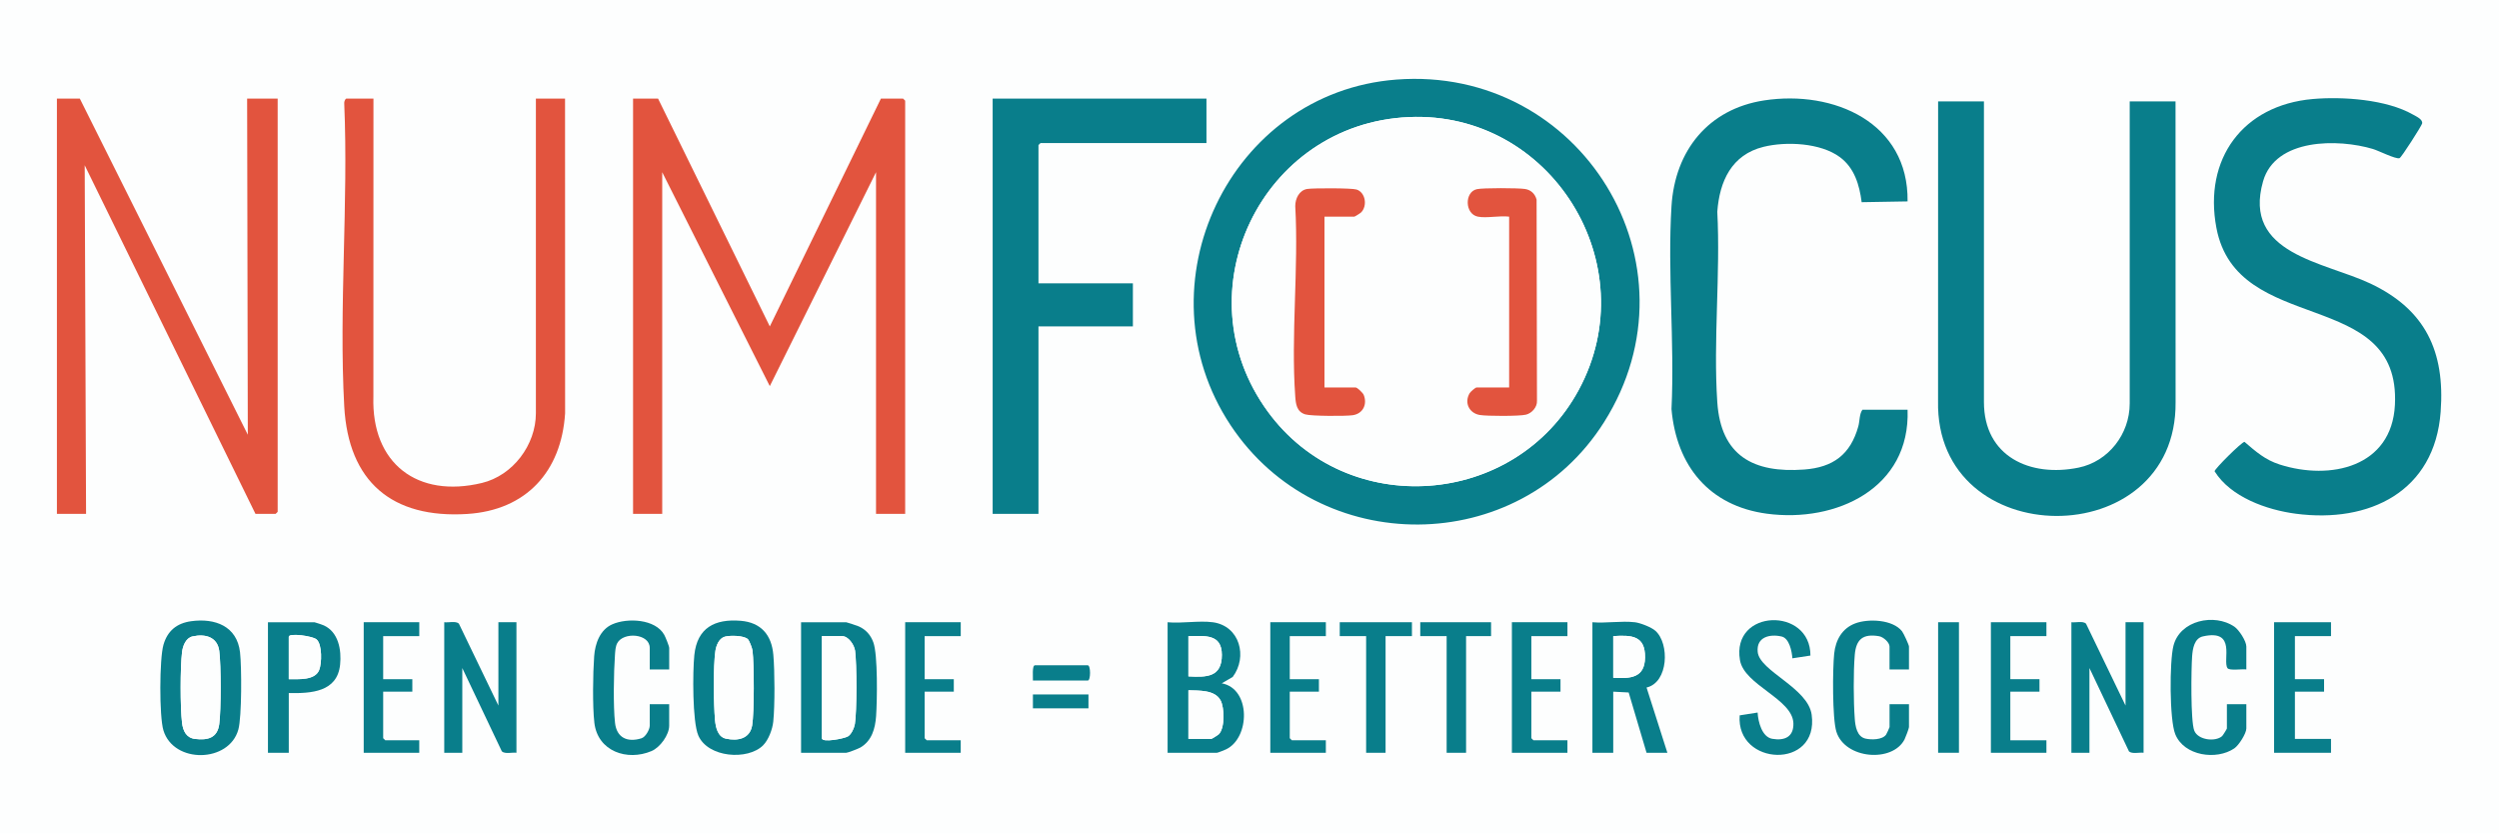
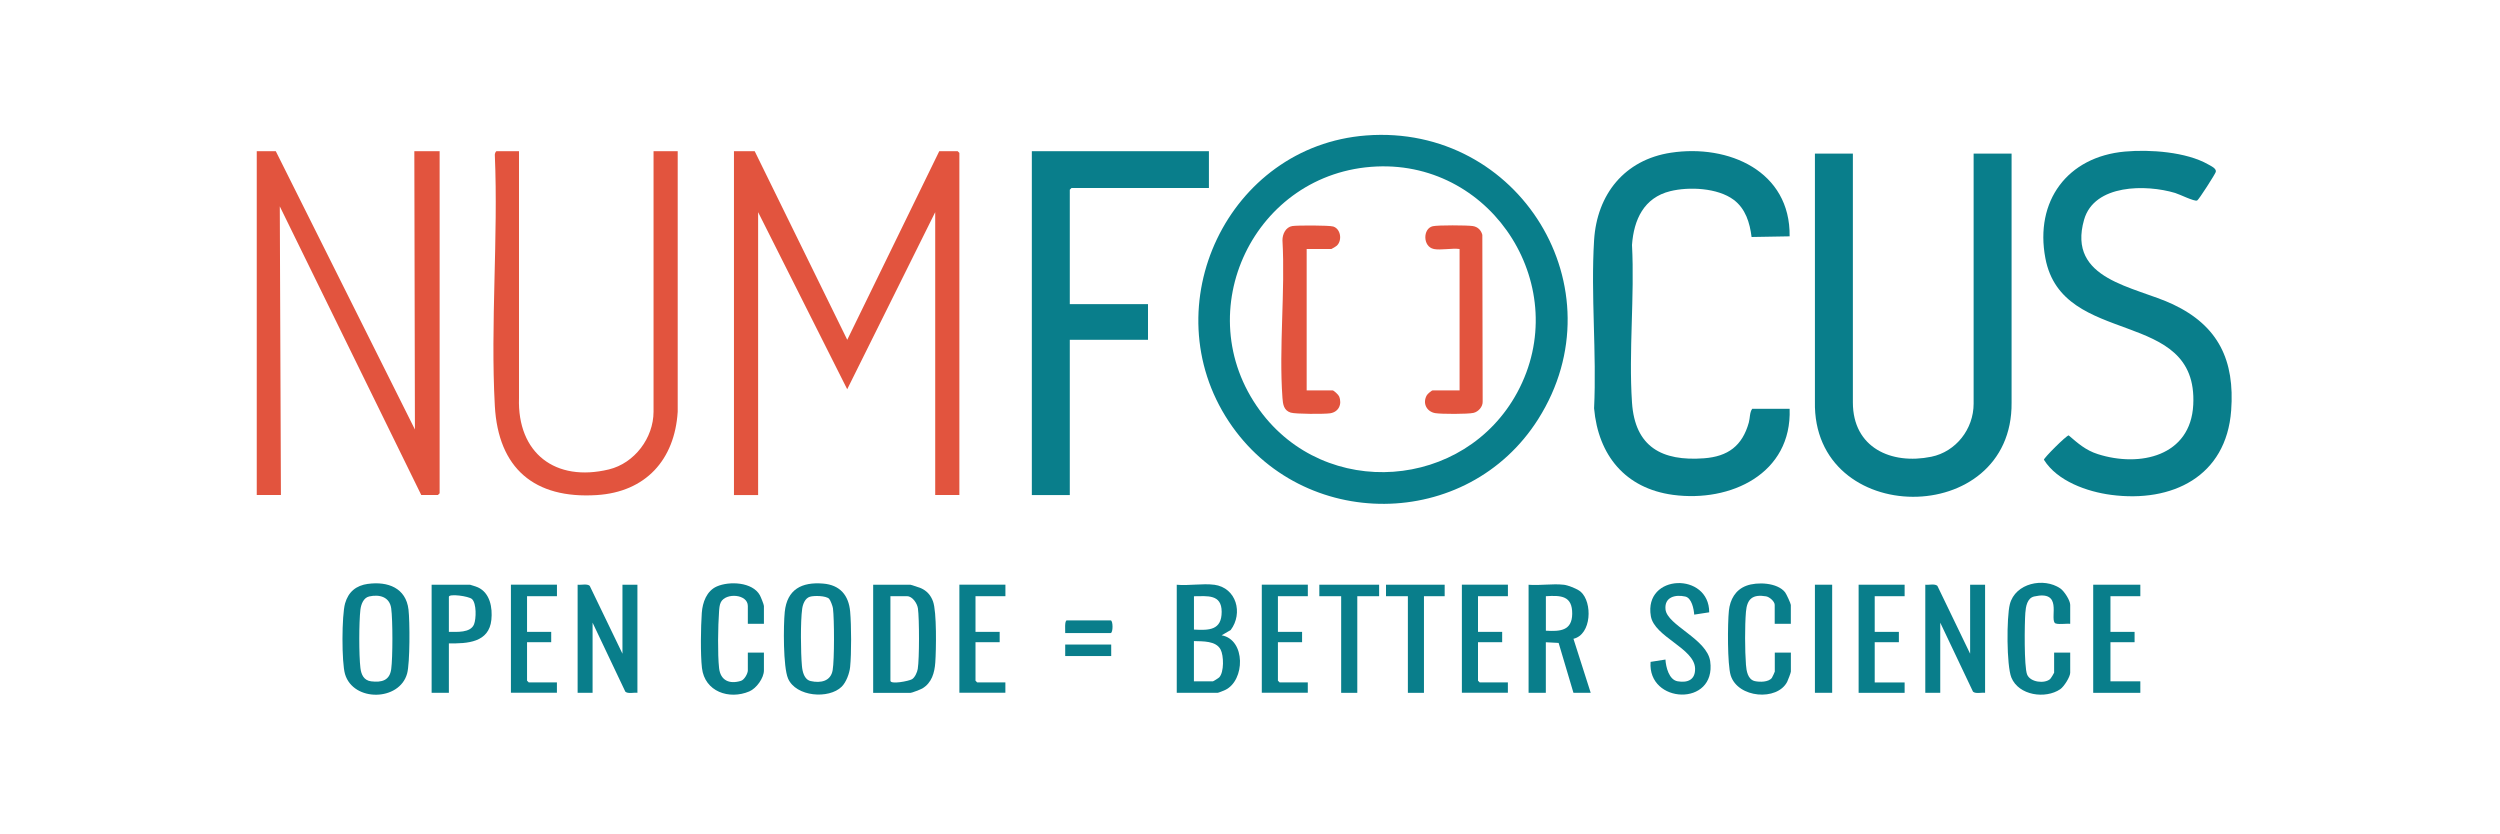
- <svg xmlns="http://www.w3.org/2000/svg" id="uuid-d642c745-9b1b-4a87-a893-17ea0dff13b4" data-name="Ebene 1" viewBox="0 0 1241.88 413.96">
-   <path d="M1241.88,0v413.96H0V0h1241.88ZM693.93,39.53c-82.92,6.32-128.41,102.26-82.4,171.68,43.93,66.27,143.07,65.84,185.63-1.53,49.48-78.33-11.54-177.14-103.23-170.15ZM39.67,48.99h-11.38v206.29h14.49l-.68-173.17,84.86,173.17h10c.07,0,1.03-.96,1.03-1.03V48.99h-15.18l.34,166.97L39.67,48.99ZM185.59,48.99h-13.45c-.57,0-1.22,1.67-1.07,2.38,2.12,49.52-2.7,101.21,0,150.47,2.06,37.46,23.73,55.84,61.12,53.47,29.34-1.85,46.8-21.09,48.64-50.02l-.03-156.3h-14.49v156.27c0,15.76-11.42,30.92-26.77,34.64-32.11,7.77-55.05-9.71-53.98-42.89l.03-148.02ZM327.03,48.99h-12.42v206.29h14.49V85.55l53.46,106.26,52.79-106.26v169.72h14.49V50.02c0-.07-.96-1.03-1.03-1.03h-11.04l-55.2,113.16-55.53-113.16ZM599.55,48.99h-106.25v206.29h22.77v-93.14h46.92v-21.39h-46.92v-68.65c0-.07.96-1.03,1.03-1.03h82.45v-22.08ZM947.97,203.53h-22.42c-1.58,2.12-1.29,5.53-2.06,8.29-3.88,13.91-12.44,20.34-26.89,21.41-25.23,1.87-41.4-6.83-43.18-33.46-2.05-30.7,1.62-63.64,0-94.58,1.11-15.17,7.11-28.33,22.95-32.25,11.27-2.79,28.39-2.01,38.02,5.14,7.18,5.34,9.69,13.8,10.77,22.35l22.82-.39c.55-39.15-36.67-55.44-71.22-50.18-27.78,4.23-44.4,24.92-46.1,52.56-2.02,32.84,1.61,67.73,0,100.79,2.48,28.25,18.73,48.11,47.39,51.96,34.48,4.63,71.35-12.66,69.93-51.65ZM1149.29,49.19c-34.7,3.07-54.31,29.75-47.85,63.99,10.23,54.19,91.71,29.06,88.72,87.96-1.57,30.86-32.04,37.67-57.26,29.61-7.29-2.33-11.87-6.42-17.5-11.26-1.51.13-14.95,13.57-14.86,14.62,7.99,12.82,25.85,19.17,40.35,21.08,36.53,4.82,69.07-10.97,72-50.63,2.22-30.07-7.6-50.79-34.93-63.71-22.89-10.82-63.67-14.55-53.33-50.77,6.13-21.47,37.32-21.25,54.62-16.06,2.78.84,11.33,5.16,13.18,4.56.98-.31,10.94-15.98,11.23-17.17.52-2.1-2.97-3.6-4.54-4.5-13.15-7.52-34.95-9.03-49.83-7.72ZM985.92,50.37h-22.77l-.03,148.71c-1.62,75.92,118.75,76.44,118.04.69l-.03-149.4h-22.77v150.06c0,15.26-10.63,28.84-25.4,31.86-24.04,4.93-47.04-5.46-47.04-32.55V50.37ZM95.04,308.58c-7.23.99-11.81,4.8-13.81,11.72-2.02,7.01-2.12,35.52-.03,42.47,5.04,16.74,32.7,16.27,37.26-.41,1.73-6.33,1.65-31.24.82-38.36-1.52-13.02-12.47-17.03-24.24-15.42ZM332.55,332.55v-10.69c0-.85-1.86-5.43-2.46-6.51-4.41-7.92-18.32-8.54-25.83-5.22-6.1,2.69-8.54,9.55-9,15.84-.61,8.44-.85,24.88.1,33.07,1.66,14.21,16.33,19.19,28.4,14.06,4.26-1.81,8.78-8.05,8.78-12.61v-10.69h-9.66v10.69c0,1.84-2.05,5.61-4.1,6.25-6.99,2.18-12.31-.26-13.15-7.62-.94-8.29-.65-25.28-.03-33.84.13-1.84.25-4.14,1.12-5.78,3.04-5.75,16.16-4.82,16.16,2.36v10.69h9.66ZM379.22,370.25c2.71-2.69,4.69-8.05,5.07-11.83.82-8.25.75-24.81.03-33.14-.85-9.9-6.13-16.07-16.21-16.9-12.85-1.06-21.64,3.45-23.05,17.01-.84,8.12-1,33.06,1.97,39.95,4.76,11.05,24.54,12.52,32.2,4.91ZM899.68,325.65c.07-24.31-39.35-23.28-35.03,2.25,2.11,12.49,26.21,19.26,26.56,31.4.2,6.77-4.37,8.75-10.48,7.71-5.19-.89-7.06-8.57-7.3-13.05l-8.92,1.4c-1.91,25.31,39.54,27.14,35.78-.32-1.84-13.42-25.87-21.61-26.82-31.19-.72-7.36,5.89-9.02,11.87-7.67,3.84.87,5.14,7.43,5.36,10.84l8.96-1.37ZM948.66,332.55v-11.38c0-.79-2.69-6.61-3.45-7.59-4.61-5.87-16.73-6.37-23.24-3.93-6.57,2.47-9.78,8.28-10.48,15.05-.79,7.56-.97,32.17,1.09,38.76,4.27,13.64,27.87,15.53,33.89,3.81.47-.92,2.19-5.47,2.19-6.09v-11.38h-9.66v11.38c0,.21-1.43,3.36-1.74,3.78-1.92,2.58-7.29,2.59-10.19,1.94-4.3-.97-5.08-6.21-5.35-9.83-.63-8.55-.72-23.31,0-31.79.67-7.79,4.1-10.59,12.06-9.25,2.12.36,5.21,3.08,5.21,5.13v11.38h9.66ZM1116.32,332.55v-11.38c0-2.68-3.63-8.29-5.98-9.89-9.87-6.72-27-3.23-30.25,9.54-1.97,7.75-2.01,36.76.92,43.94,4.41,10.8,20.47,13.03,29.33,7.01,2.27-1.54,5.98-7.42,5.98-9.89v-12.07h-9.66v12.07c0,.24-1.93,3.41-2.4,3.81-3.31,2.94-11.96,2.04-13.83-2.77s-1.53-30.58-1.05-36.95c.27-3.66,1.06-8.87,5.35-9.83,16.98-3.81,9.61,12,12.23,15.77.96,1.39,7.4.32,9.36.65ZM143.51,344.28c11.05.18,24.13-.45,25.52-14.15.74-7.3-.8-16.13-8.1-19.48-.58-.27-4.41-1.56-4.65-1.56h-23.11v64.85h10.35v-29.67ZM208.36,309.09h-27.6v64.85h27.6v-6.21h-16.9c-.07,0-1.03-.96-1.03-1.03v-23.11h14.49v-6.21h-14.49v-21.39h17.94v-6.9ZM220.78,309.09v64.85h8.97v-42.09l19.66,41.4c1.62,1.42,5.11.4,7.25.68v-64.85h-8.97v41.4l-19.65-40.72c-1.59-1.42-5.13-.4-7.25-.68ZM398.09,373.95h22.42c.77,0,6.05-2.03,7.04-2.62,5.69-3.33,7.39-9.43,7.82-15.64.52-7.49.91-30.47-1.38-36.63-1.37-3.69-3.68-6.32-7.26-7.92-.75-.33-5.89-2.05-6.23-2.05h-22.42v64.85ZM477.44,309.09h-27.6v64.85h27.6v-6.21h-16.9c-.07,0-1.03-.96-1.03-1.03v-23.11h14.49v-6.21h-14.49v-21.39h17.94v-6.9ZM602.66,309.09c-6.79-.91-15.42.68-22.42,0v64.85h24.49c.46,0,3.75-1.33,4.52-1.69,12.02-5.65,12.46-30.17-2.1-32.82l5.45-3.17c7.51-10.01,3.58-25.37-9.94-27.18ZM658.89,309.09h-27.6v64.85h27.6v-6.21h-16.9c-.07,0-1.03-.96-1.03-1.03v-23.11h14.49v-6.21h-14.49v-21.39h17.94v-6.9ZM701.66,309.09h-35.88v6.9h13.11v57.95h9.66v-57.95h13.11v-6.9ZM740.99,309.09h-35.19v6.9h13.11v57.95h9.66v-57.95h12.42v-6.9ZM778.94,309.09h-27.6v64.85h27.6v-6.21h-16.9c-.07,0-1.03-.96-1.03-1.03v-23.11h14.49v-6.21h-14.49v-21.39h17.94v-6.9ZM812.4,309.09c-6.52-.77-14.37.57-21.04,0v64.85h10.35v-30.36l7.67.4,8.89,29.96h10.35l-10.35-32.42c10.91-2.51,11.54-21.87,4.38-28.19-2.07-1.83-7.54-3.93-10.24-4.25ZM973.5,309.09h-10.35v64.85h10.35v-64.85ZM1016.97,309.09h-27.6v64.85h27.6v-6.21h-17.94v-24.15h14.49v-6.21h-14.49v-21.39h17.94v-6.9ZM1029.38,309.09v64.85h8.97v-42.09l19.65,41.41c1.6,1.42,5.13.4,7.25.68v-64.85h-8.97v41.4l-19.65-40.72c-1.59-1.42-5.13-.4-7.25-.68ZM1158.4,309.09h-28.29v64.85h28.29v-6.9h-17.94v-23.46h14.49v-6.21h-14.49v-21.39h17.94v-6.9ZM513.31,338.07h27.25c1.52,0,1.52-7.59,0-7.59h-26.22c-1.58,0-.94,6.21-1.03,7.59ZM540.91,344.97h-27.6v6.9h27.6v-6.9Z" fill="#fdfefe" />
-   <path d="M693.93,39.53c91.69-6.99,152.71,91.82,103.23,170.15-42.56,67.37-141.7,67.8-185.63,1.53-46.01-69.42-.53-165.36,82.4-171.68ZM700.14,58.16c-73.28,3.24-113.53,86.83-70.11,146.29,39.44,54.02,122.87,47.84,154.55-10.8,33.64-62.28-13.85-138.61-84.43-135.49Z" fill="#097e8b" />
-   <path d="M985.92,50.37v149.37c0,27.09,23,37.48,47.04,32.55,14.77-3.03,25.4-16.6,25.4-31.86V50.37h22.77l.03,149.4c.71,75.75-119.66,75.23-118.04-.69l.03-148.71h22.77Z" fill="#097e8b" />
-   <path d="M327.03,48.99l55.53,113.16,55.2-113.16h11.04c.07,0,1.03.96,1.03,1.03v205.26h-14.49V85.55l-52.79,106.26-53.46-106.26v169.72h-14.49V48.99h12.42Z" fill="#e2543e" />
-   <path d="M1149.29,49.19c14.87-1.32,36.68.2,49.83,7.72,1.57.9,5.07,2.4,4.54,4.5-.3,1.19-10.26,16.86-11.23,17.17-1.85.6-10.4-3.73-13.18-4.56-17.3-5.19-48.49-5.41-54.62,16.06-10.34,36.22,30.45,39.95,53.33,50.77,27.33,12.92,37.15,33.64,34.93,63.71-2.93,39.66-35.47,55.45-72,50.63-14.5-1.91-32.36-8.26-40.35-21.08-.1-1.05,13.35-14.48,14.86-14.62,5.63,4.83,10.21,8.93,17.5,11.26,25.22,8.06,55.7,1.25,57.26-29.61,2.99-58.9-78.49-33.77-88.72-87.96-6.47-34.24,13.15-60.92,47.85-63.99Z" fill="#097e8b" />
-   <path d="M947.97,203.53c1.42,38.98-35.45,56.28-69.93,51.65-28.65-3.85-44.91-23.72-47.39-51.96,1.6-33.06-2.03-67.95,0-100.79,1.7-27.63,18.32-48.32,46.1-52.56,34.55-5.26,71.78,11.03,71.22,50.18l-22.82.39c-1.08-8.55-3.59-17.01-10.77-22.35-9.63-7.16-26.76-7.93-38.02-5.14-15.83,3.91-21.84,17.07-22.95,32.25,1.62,30.94-2.05,63.88,0,94.58,1.78,26.63,17.95,35.33,43.18,33.46,14.44-1.07,23.01-7.5,26.89-21.41.77-2.76.48-6.17,2.06-8.29h22.42Z" fill="#097e8b" />
-   <path d="M39.67,48.99l83.48,166.97-.34-166.97h15.18v205.26c0,.07-.96,1.03-1.03,1.03h-10L42.09,82.1l.68,173.17h-14.49V48.99h11.38Z" fill="#e2543e" />
-   <path d="M599.55,48.99v22.08h-82.45c-.07,0-1.03.96-1.03,1.03v68.65h46.92v21.39h-46.92v93.14h-22.77V48.99h106.25Z" fill="#097e8b" />
-   <path d="M185.59,48.99l-.03,148.02c-1.07,33.18,21.88,50.66,53.98,42.89,15.34-3.72,26.77-18.87,26.77-34.64V48.99h14.49l.03,156.3c-1.84,28.93-19.3,48.17-48.64,50.02-37.39,2.36-59.06-16.02-61.12-53.47-2.7-49.26,2.11-100.95,0-150.47-.15-.71.5-2.38,1.07-2.38h13.45Z" fill="#e2543e" />
-   <path d="M602.66,309.09c13.51,1.82,17.45,17.18,9.94,27.18l-5.45,3.17c14.56,2.64,14.12,27.16,2.1,32.82-.77.36-4.06,1.69-4.52,1.69h-24.49v-64.85c7,.68,15.63-.91,22.42,0ZM590.58,336c9.04.49,16.64.45,16.62-10.69-.03-10.64-8.59-9.36-16.62-9.31v20.01ZM590.58,367.05h11.38c.26,0,3.36-1.92,3.81-2.4,2.96-3.13,2.75-13.04.81-16.71-2.82-5.32-10.73-4.85-16-5.04v24.15Z" fill="#097e8b" />
-   <path d="M220.78,309.09c2.13.28,5.66-.74,7.25.68l19.65,40.72v-41.4h8.97v64.85c-2.14-.28-5.64.74-7.25-.68l-19.66-41.4v42.09h-8.97v-64.85Z" fill="#097e8b" />
-   <path d="M1029.38,309.09c2.13.28,5.66-.74,7.25.68l19.65,40.72v-41.4h8.97v64.85c-2.13-.28-5.66.74-7.25-.68l-19.65-41.41v42.09h-8.97v-64.85Z" fill="#097e8b" />
-   <path d="M398.09,373.95v-64.85h22.42c.33,0,5.48,1.72,6.23,2.05,3.58,1.6,5.89,4.23,7.26,7.92,2.29,6.16,1.9,29.14,1.38,36.63-.43,6.21-2.13,12.3-7.82,15.64-1,.58-6.27,2.62-7.04,2.62h-22.42ZM408.44,315.99v50.71c0,2.39,11.05.22,12.92-.88,1.76-1.03,3.14-4.19,3.48-6.18,1.01-6.04.98-30.15.1-36.34-.42-2.99-3.31-7.3-6.49-7.3h-10Z" fill="#097e8b" />
-   <path d="M812.4,309.09c2.7.32,8.17,2.42,10.24,4.25,7.15,6.33,6.53,25.68-4.38,28.19l10.35,32.42h-10.35l-8.89-29.96-7.67-.4v30.36h-10.35v-64.85c6.67.57,14.53-.77,21.04,0ZM801.71,315.99v20.7c8.41.48,15.67.15,15.79-10.08.13-10.91-6.66-11.2-15.79-10.62Z" fill="#097e8b" />
-   <path d="M379.22,370.25c-7.66,7.61-27.44,6.13-32.2-4.91-2.97-6.89-2.81-31.82-1.97-39.95,1.41-13.56,10.2-18.07,23.05-17.01,10.08.83,15.36,7.01,16.21,16.9.72,8.32.79,24.89-.03,33.14-.38,3.78-2.36,9.14-5.07,11.83ZM371.69,317.56c-1.88-1.92-9.07-2.03-11.58-1.26-2.87.88-4.22,4.43-4.61,7.12-1.1,7.57-.88,26.42-.17,34.3.31,3.43,1.31,8.28,5.31,9.18,5.94,1.33,12.02.13,13.14-6.57,1.07-6.35,1-30.48.18-37.11-.15-1.25-1.52-4.88-2.28-5.66Z" fill="#097e8b" />
-   <path d="M95.04,308.58c11.77-1.61,22.72,2.4,24.24,15.42.83,7.12.91,32.03-.82,38.36-4.56,16.68-32.22,17.15-37.26.41-2.09-6.95-1.99-35.46.03-42.47,2-6.92,6.58-10.73,13.81-11.72ZM95.7,316.14c-3.44.77-4.88,4.8-5.24,7.87-.91,7.71-.92,27.32,0,35.03.48,4.02,2.09,7.5,6.46,8.03,6.2.75,11.09-.39,12.03-7.32.94-6.88.94-29.56,0-36.44s-7-8.56-13.25-7.16Z" fill="#097e8b" />
-   <path d="M948.66,332.55h-9.66v-11.38c0-2.05-3.09-4.78-5.21-5.13-7.96-1.34-11.39,1.46-12.06,9.25-.72,8.48-.64,23.24,0,31.79.27,3.62,1.05,8.86,5.35,9.83,2.9.65,8.27.64,10.19-1.94.31-.42,1.74-3.57,1.74-3.78v-11.38h9.66v11.38c0,.62-1.72,5.17-2.19,6.09-6.01,11.72-29.62,9.83-33.89-3.81-2.06-6.59-1.88-31.2-1.09-38.76.71-6.77,3.91-12.58,10.48-15.05,6.51-2.44,18.63-1.95,23.24,3.93.77.98,3.45,6.79,3.45,7.59v11.38Z" fill="#097e8b" />
-   <path d="M332.55,332.55h-9.66v-10.69c0-7.18-13.11-8.11-16.16-2.36-.87,1.64-.99,3.94-1.12,5.78-.62,8.56-.91,25.55.03,33.84.83,7.37,6.16,9.81,13.15,7.62,2.05-.64,4.1-4.4,4.1-6.25v-10.69h9.66v10.69c0,4.56-4.51,10.8-8.78,12.61-12.08,5.12-26.75.14-28.4-14.06-.96-8.19-.71-24.64-.1-33.07.46-6.3,2.9-13.15,9-15.84,7.51-3.31,21.41-2.69,25.83,5.22.6,1.08,2.46,5.65,2.46,6.51v10.69Z" fill="#097e8b" />
-   <path d="M1116.32,332.55c-1.96-.33-8.39.74-9.36-.65-2.62-3.77,4.75-19.58-12.23-15.77-4.29.96-5.08,6.17-5.35,9.83-.47,6.37-.8,32.18,1.05,36.95s10.52,5.7,13.83,2.77c.46-.41,2.4-3.58,2.4-3.81v-12.07h9.66v12.07c0,2.46-3.71,8.34-5.98,9.89-8.86,6.02-24.92,3.79-29.33-7.01-2.93-7.17-2.89-36.18-.92-43.94,3.25-12.77,20.37-16.25,30.25-9.54,2.35,1.6,5.98,7.2,5.98,9.89v11.38Z" fill="#097e8b" />
-   <path d="M899.68,325.65l-8.96,1.37c-.22-3.41-1.51-9.97-5.36-10.84-5.99-1.36-12.6.31-11.87,7.67.94,9.58,24.98,17.77,26.82,31.19,3.76,27.46-37.69,25.62-35.78.32l8.92-1.4c.24,4.48,2.11,12.17,7.3,13.05,6.11,1.04,10.67-.94,10.48-7.71-.36-12.14-24.45-18.9-26.56-31.4-4.32-25.53,35.1-26.56,35.03-2.25Z" fill="#097e8b" />
-   <path d="M143.51,344.28v29.67h-10.35v-64.85h23.11c.25,0,4.07,1.29,4.65,1.56,7.3,3.34,8.84,12.18,8.1,19.48-1.39,13.7-14.47,14.33-25.52,14.15ZM143.51,337.38c4.73-.04,12.98.75,15.11-4.56,1.32-3.3,1.56-12.6-1.26-15.16-1.92-1.74-13.85-3.37-13.85-1.33v21.04Z" fill="#097e8b" />
-   <polygon points="1158.4 309.09 1158.4 315.99 1140.46 315.99 1140.46 337.38 1154.95 337.38 1154.95 343.59 1140.46 343.59 1140.46 367.05 1158.4 367.05 1158.4 373.95 1130.11 373.95 1130.11 309.09 1158.4 309.09" fill="#097e8b" />
-   <path d="M778.94,309.09v6.9h-17.94v21.39h14.49v6.21h-14.49v23.11c0,.07.96,1.03,1.03,1.03h16.9v6.21h-27.6v-64.85h27.6Z" fill="#097e8b" />
-   <path d="M477.44,309.09v6.9h-17.94v21.39h14.49v6.21h-14.49v23.11c0,.07.96,1.03,1.03,1.03h16.9v6.21h-27.6v-64.85h27.6Z" fill="#097e8b" />
-   <path d="M208.36,309.09v6.9h-17.94v21.39h14.49v6.21h-14.49v23.11c0,.07.96,1.03,1.03,1.03h16.9v6.21h-27.6v-64.85h27.6Z" fill="#097e8b" />
-   <path d="M658.89,309.09v6.9h-17.94v21.39h14.49v6.21h-14.49v23.11c0,.07.96,1.03,1.03,1.03h16.9v6.21h-27.6v-64.85h27.6Z" fill="#097e8b" />
-   <polygon points="1016.97 309.09 1016.97 315.99 999.03 315.99 999.03 337.38 1013.52 337.38 1013.52 343.59 999.03 343.59 999.03 367.74 1016.97 367.74 1016.97 373.95 989.37 373.95 989.37 309.09 1016.97 309.09" fill="#097e8b" />
-   <polygon points="701.66 309.09 701.66 315.99 688.56 315.99 688.56 373.95 678.9 373.95 678.9 315.99 665.79 315.99 665.79 309.09 701.66 309.09" fill="#097e8b" />
-   <polygon points="740.99 309.09 740.99 315.99 728.57 315.99 728.57 373.95 718.91 373.95 718.91 315.99 705.8 315.99 705.8 309.09 740.99 309.09" fill="#097e8b" />
-   <rect x="963.15" y="309.09" width="10.35" height="64.85" fill="#097e8b" />
-   <path d="M513.31,338.07c.1-1.38-.55-7.59,1.03-7.59h26.22c1.52,0,1.52,7.59,0,7.59h-27.25Z" fill="#097e8b" />
-   <rect x="513.31" y="344.97" width="27.6" height="6.9" fill="#097e8b" />
-   <path d="M700.14,58.16c70.58-3.12,118.07,73.21,84.43,135.49-31.68,58.65-115.11,64.82-154.55,10.8-43.41-59.46-3.16-143.05,70.11-146.29ZM658.2,107.63h14.83c.24,0,2.97-1.69,3.4-2.12,3.22-3.28,2.15-10-2.32-11.37-2.45-.75-21.46-.75-24.49-.27-3.99.63-5.95,4.85-5.93,8.56,1.73,30.84-2.21,64.01,0,94.58.27,3.78.75,7.54,4.97,8.83,2.96.9,20.22.94,23.65.41,5.08-.78,7.3-5.44,5.38-10.13-.39-.97-3.18-3.63-3.96-3.63h-15.52v-84.86ZM734.44,107.63c4.26.85,10.96-.62,15.52,0v84.86h-16.21c-.58,0-2.96,2.08-3.4,2.81-2.81,4.68-.31,9.9,4.94,10.83,3.56.63,19.65.66,23-.14,2.93-.7,5.68-3.74,5.5-6.91l-.19-99.91c-.76-2.86-2.78-4.84-5.75-5.29-3.45-.53-20.83-.59-23.96.1-6.15,1.37-6.03,12.34.54,13.65Z" fill="#fdfefe" />
-   <path d="M590.58,367.05v-24.15c5.27.19,13.19-.28,16,5.04,1.94,3.67,2.15,13.58-.81,16.71-.45.48-3.55,2.4-3.81,2.4h-11.38Z" fill="#fdfefe" />
-   <path d="M590.58,336v-20.01c8.03-.04,16.59-1.33,16.62,9.31.03,11.14-7.57,11.19-16.62,10.69Z" fill="#fdfefe" />
-   <path d="M408.44,315.99h10c3.19,0,6.07,4.31,6.49,7.3.88,6.19.91,30.3-.1,36.34-.33,1.99-1.72,5.15-3.48,6.18-1.87,1.1-12.92,3.27-12.92.88v-50.71Z" fill="#fdfefe" />
-   <path d="M801.71,315.99c9.13-.58,15.92-.29,15.79,10.62-.12,10.23-7.38,10.56-15.79,10.08v-20.7Z" fill="#fdfefe" />
-   <path d="M371.69,317.56c.76.78,2.12,4.41,2.28,5.66.82,6.63.88,30.76-.18,37.11-1.13,6.7-7.2,7.91-13.14,6.57-4-.9-5-5.75-5.31-9.18-.71-7.89-.93-26.73.17-34.3.39-2.69,1.74-6.24,4.61-7.12,2.51-.77,9.7-.66,11.58,1.26Z" fill="#fdfefe" />
-   <path d="M95.7,316.14c6.25-1.4,12.29.15,13.25,7.16s.94,29.56,0,36.44c-.94,6.93-5.83,8.07-12.03,7.32-4.37-.53-5.98-4.01-6.46-8.03-.92-7.71-.91-27.32,0-35.03.36-3.07,1.81-7.09,5.24-7.87Z" fill="#fdfefe" />
-   <path d="M143.51,337.38v-21.04c0-2.04,11.93-.41,13.85,1.33,2.82,2.56,2.58,11.86,1.26,15.16-2.12,5.3-10.38,4.52-15.11,4.56Z" fill="#fdfefe" />
-   <path d="M658.2,107.63v84.86h15.52c.78,0,3.57,2.66,3.96,3.63,1.91,4.69-.31,9.34-5.38,10.13-3.43.53-20.69.49-23.65-.41-4.22-1.29-4.7-5.05-4.97-8.83-2.21-30.56,1.73-63.74,0-94.58-.03-3.71,1.94-7.93,5.93-8.56,3.03-.48,22.04-.48,24.49.27,4.47,1.37,5.55,8.09,2.32,11.37-.43.44-3.16,2.12-3.4,2.12h-14.83Z" fill="#e2543e" />
-   <path d="M734.44,107.63c-6.58-1.31-6.7-12.28-.54-13.65,3.12-.7,20.51-.63,23.96-.1,2.97.45,4.99,2.43,5.75,5.29l.19,99.91c.18,3.17-2.58,6.22-5.5,6.91-3.35.8-19.44.77-23,.14-5.25-.93-7.75-6.15-4.94-10.83.44-.73,2.82-2.81,3.4-2.81h16.21v-84.86c-4.56-.62-11.27.85-15.52,0Z" fill="#e2543e" />
+ <svg xmlns="http://www.w3.org/2000/svg" id="uuid-8c3e67e1-d648-42db-8c85-15e8e17d4dd2" data-name="Ebene 1" viewBox="0 0 600 200">
+   <path d="M327.89,32.51c36.68-2.8,61.08,36.73,41.29,68.06-17.02,26.95-56.68,27.12-74.25.61-18.4-27.77-.21-66.14,32.96-68.67ZM330.38,39.96c-29.31,1.3-45.41,34.73-28.04,58.52,15.78,21.61,49.15,19.14,61.82-4.32,13.46-24.91-5.54-55.44-33.77-54.2h0Z" style="fill: #097e8b;" />
+   <path d="M444.69,36.85v59.75c0,10.84,9.2,14.99,18.82,13.02,5.91-1.21,10.16-6.64,10.16-12.74v-60.02h9.11v59.76c.3,30.3-47.85,30.09-47.2-.28v-59.48h9.12,0Z" style="fill: #097e8b;" />
+   <path d="M181.13,36.29l22.21,45.26,22.08-45.26h4.42s.41.38.41.41v82.1h-5.8V50.92l-21.12,42.5-21.38-42.5v67.89h-5.8V36.29h4.97,0Z" style="fill: #e2543e;" />
+   <path d="M510.04,36.37c5.95-.53,14.67.08,19.93,3.09.63.36,2.03.96,1.82,1.8-.12.48-4.1,6.74-4.49,6.87-.74.24-4.16-1.49-5.27-1.82-6.92-2.08-19.4-2.16-21.85,6.42-4.14,14.49,12.18,15.98,21.33,20.31,10.93,5.17,14.86,13.46,13.97,25.48-1.17,15.86-14.19,22.18-28.8,20.25-5.8-.76-12.94-3.3-16.14-8.43-.04-.42,5.34-5.79,5.94-5.85,2.25,1.93,4.08,3.57,7,4.5,10.09,3.22,22.28.5,22.9-11.84,1.2-23.56-31.4-13.51-35.49-35.18-2.59-13.7,5.26-24.37,19.14-25.6Z" style="fill: #097e8b;" />
+   <path d="M429.51,98.11c.57,15.59-14.18,22.51-27.97,20.66-11.46-1.54-17.96-9.49-18.96-20.78.64-13.22-.81-27.18,0-40.32.68-11.05,7.33-19.33,18.44-21.02,13.82-2.1,28.71,4.41,28.49,20.07l-9.13.16c-.43-3.42-1.44-6.8-4.31-8.94-3.85-2.86-10.7-3.17-15.21-2.06-6.33,1.56-8.74,6.83-9.18,12.9.65,12.38-.82,25.55,0,37.83.71,10.65,7.18,14.13,17.27,13.38,5.78-.43,9.2-3,10.76-8.56.31-1.1.19-2.47.82-3.32h8.97Z" style="fill: #097e8b;" />
+   <path d="M66.19,36.29l33.39,66.79-.14-66.79h6.07v82.1s-.38.41-.41.41h-4l-33.95-69.27.27,69.27h-5.8V36.29s4.56,0,4.56,0Z" style="fill: #e2543e;" />
+   <path d="M290.14,36.29v8.83h-32.98s-.41.38-.41.41v27.46h18.77v8.56h-18.77v37.26h-9.11V36.29h42.5Z" style="fill: #097e8b;" />
+   <path d="M124.56,36.29v59.21c-.44,13.27,8.74,20.26,21.58,17.16,6.14-1.49,10.71-7.55,10.71-13.86v-62.51h5.8v62.52c-.72,11.57-7.71,19.27-19.44,20.01-14.96.94-23.62-6.41-24.45-21.39-1.08-19.7.84-40.38,0-60.19-.06-.28.2-.95.43-.95,0,0,5.38,0,5.38,0Z" style="fill: #e2543e;" />
+   <path d="M291.39,140.33c5.4.73,6.98,6.87,3.98,10.87l-2.18,1.27c5.82,1.06,5.65,10.86.84,13.13-.31.14-1.62.68-1.81.68h-9.8v-25.94c2.8.27,6.25-.36,8.97,0h0ZM286.55,151.1c3.62.2,6.66.18,6.65-4.28-.01-4.26-3.44-3.74-6.65-3.72v8h0ZM286.55,163.52h4.55c.1,0,1.34-.77,1.52-.96,1.18-1.25,1.1-5.22.32-6.68-1.13-2.13-4.29-1.94-6.4-2.02v9.66Z" style="fill: #097e8b;" />
+   <path d="M138.63,140.33c.85.11,2.26-.3,2.9.27l7.86,16.29v-16.56h3.59v25.94c-.86-.11-2.26.3-2.9-.27l-7.86-16.56v16.84h-3.59v-25.94h0Z" style="fill: #097e8b;" />
+   <path d="M462.07,140.33c.85.11,2.26-.3,2.9.27l7.86,16.29v-16.56h3.59v25.94c-.85-.11-2.26.3-2.9-.27l-7.86-16.56v16.84h-3.59v-25.94Z" style="fill: #097e8b;" />
+   <path d="M209.56,166.28v-25.94h8.97c.13,0,2.19.69,2.49.82,1.43.64,2.36,1.69,2.9,3.17.92,2.46.76,11.66.55,14.65-.17,2.48-.85,4.92-3.13,6.26-.4.23-2.51,1.05-2.82,1.05h-8.97ZM213.7,143.09v20.28c0,.96,4.42.09,5.17-.35.7-.41,1.26-1.68,1.39-2.47.4-2.42.39-12.06.04-14.54-.17-1.2-1.32-2.92-2.6-2.92h-4Z" style="fill: #097e8b;" />
+   <path d="M375.28,140.33c1.08.13,3.27.97,4.1,1.7,2.86,2.53,2.61,10.27-1.75,11.28l4.14,12.97h-4.14l-3.56-11.98-3.07-.16v12.14h-4.14v-25.94c2.67.23,5.81-.31,8.42,0h0ZM371.01,143.09v8.28c3.36.19,6.27.06,6.32-4.03.05-4.36-2.66-4.48-6.32-4.25h0Z" style="fill: #097e8b;" />
+   <path d="M202.01,164.8c-3.06,3.04-10.98,2.45-12.88-1.96-1.19-2.76-1.12-12.73-.79-15.98.56-5.42,4.08-7.23,9.22-6.8,4.03.33,6.14,2.8,6.48,6.76.29,3.33.32,9.96-.01,13.26-.15,1.51-.94,3.66-2.03,4.73h0ZM199,143.72c-.75-.77-3.63-.81-4.63-.5-1.15.35-1.69,1.77-1.84,2.85-.44,3.03-.35,10.57-.07,13.72.12,1.37.52,3.31,2.12,3.67,2.38.53,4.81.05,5.26-2.63.43-2.54.4-12.19.07-14.84-.06-.5-.61-1.95-.91-2.26h0Z" style="fill: #097e8b;" />
+   <path d="M88.34,140.13c4.71-.64,9.09.96,9.7,6.17.33,2.85.36,12.81-.33,15.34-1.82,6.67-12.89,6.86-14.9.16-.84-2.78-.8-14.18.01-16.99.8-2.77,2.63-4.29,5.52-4.69ZM88.6,143.15c-1.38.31-1.95,1.92-2.1,3.15-.36,3.08-.37,10.93,0,14.01.19,1.61.84,3,2.58,3.21,2.48.3,4.44-.16,4.81-2.93.38-2.75.38-11.82,0-14.58s-2.8-3.42-5.3-2.86h0Z" style="fill: #097e8b;" />
+   <path d="M429.79,149.72h-3.86v-4.55c0-.82-1.24-1.91-2.08-2.05-3.18-.54-4.56.58-4.82,3.7-.29,3.39-.26,9.3,0,12.72.11,1.45.42,3.54,2.14,3.93,1.16.26,3.31.26,4.08-.78.12-.17.7-1.43.7-1.51v-4.55h3.86v4.55c0,.25-.69,2.07-.88,2.44-2.4,4.69-11.85,3.93-13.56-1.52-.82-2.64-.75-12.48-.44-15.5.28-2.71,1.56-5.03,4.19-6.02,2.6-.98,7.45-.78,9.3,1.57.31.39,1.38,2.72,1.38,3.04v4.55h0Z" style="fill: #097e8b;" />
+   <path d="M183.34,149.72h-3.86v-4.28c0-2.87-5.24-3.24-6.46-.94-.35.66-.4,1.58-.45,2.31-.25,3.42-.36,10.22.01,13.54.33,2.95,2.46,3.92,5.26,3.05.82-.26,1.64-1.76,1.64-2.5v-4.28h3.86v4.28c0,1.82-1.8,4.32-3.51,5.04-4.83,2.05-10.7.06-11.36-5.62-.38-3.28-.28-9.86-.04-13.23.18-2.52,1.16-5.26,3.6-6.34,3-1.32,8.56-1.08,10.33,2.09.24.43.98,2.26.98,2.6v4.28h0Z" style="fill: #097e8b;" />
+   <path d="M496.85,149.72c-.78-.13-3.36.3-3.74-.26-1.05-1.51,1.9-7.83-4.89-6.31-1.72.38-2.03,2.47-2.14,3.93-.19,2.55-.32,12.87.42,14.78s4.21,2.28,5.53,1.11c.18-.16.96-1.43.96-1.52v-4.83h3.86v4.83c0,.98-1.48,3.34-2.39,3.96-3.54,2.41-9.97,1.52-11.73-2.8-1.17-2.87-1.16-14.47-.37-17.58,1.3-5.11,8.15-6.5,12.1-3.82.94.64,2.39,2.88,2.39,3.96v4.55h0Z" style="fill: #097e8b;" />
+   <path d="M410.19,146.96l-3.58.55c-.09-1.36-.6-3.99-2.14-4.34-2.4-.54-5.04.12-4.75,3.07.38,3.83,9.99,7.11,10.73,12.48,1.5,10.98-15.08,10.25-14.31.13l3.57-.56c.1,1.79.84,4.87,2.92,5.22,2.44.42,4.27-.38,4.19-3.08-.14-4.86-9.78-7.56-10.62-12.56-1.73-10.21,14.04-10.62,14.01-.9h0,0Z" style="fill: #097e8b;" />
+   <path d="M107.73,154.41v11.87h-4.14v-25.94h9.24c.1,0,1.63.52,1.86.62,2.92,1.34,3.54,4.87,3.24,7.79-.56,5.48-5.79,5.73-10.21,5.66h0ZM107.73,151.65c1.89-.02,5.19.3,6.04-1.82.53-1.32.62-5.04-.5-6.06-.77-.7-5.54-1.35-5.54-.53v8.42h0Z" style="fill: #097e8b;" />
+   <polygon points="513.68 140.33 513.68 143.09 506.51 143.09 506.51 151.65 512.3 151.65 512.3 154.13 506.51 154.13 506.51 163.52 513.68 163.52 513.68 166.28 502.37 166.28 502.37 140.33 513.68 140.33" style="fill: #097e8b;" />
+   <path d="M361.9,140.33v2.76h-7.18v8.56h5.8v2.48h-5.8v9.24s.38.41.41.41h6.76v2.48h-11.04v-25.94h11.04,0Z" style="fill: #097e8b;" />
+   <path d="M241.3,140.33v2.76h-7.18v8.56h5.8v2.48h-5.8v9.24s.38.41.41.41h6.76v2.48h-11.04v-25.94h11.04Z" style="fill: #097e8b;" />
+   <path d="M133.67,140.33v2.76h-7.18v8.56h5.8v2.48h-5.8v9.24s.38.41.41.41h6.76v2.48h-11.04v-25.94h11.04Z" style="fill: #097e8b;" />
+   <path d="M313.88,140.33v2.76h-7.18v8.56h5.8v2.48h-5.8v9.24s.38.41.41.41h6.76v2.48h-11.04v-25.94h11.04,0Z" style="fill: #097e8b;" />
+   <polygon points="457.11 140.33 457.11 143.09 449.93 143.09 449.93 151.65 455.73 151.65 455.73 154.13 449.93 154.13 449.93 163.79 457.11 163.79 457.11 166.28 446.07 166.28 446.07 140.33 457.11 140.33" style="fill: #097e8b;" />
+   <polygon points="330.99 140.33 330.99 143.09 325.75 143.09 325.75 166.28 321.88 166.28 321.88 143.09 316.64 143.09 316.64 140.33 330.99 140.33" style="fill: #097e8b;" />
+   <polygon points="346.72 140.33 346.72 143.09 341.75 143.09 341.75 166.28 337.89 166.28 337.89 143.09 332.64 143.09 332.64 140.33 346.72 140.33" style="fill: #097e8b;" />
+   <rect x="435.58" y="140.33" width="4.14" height="25.94" style="fill: #097e8b;" />
+   <path d="M255.65,151.93c.04-.55-.22-3.04.41-3.04h10.49c.61,0,.61,3.04,0,3.04h-10.9Z" style="fill: #097e8b;" />
+   <rect x="255.65" y="154.69" width="11.04" height="2.76" style="fill: #097e8b;" />
+   <path d="M313.6,59.75v33.94h6.21c.31,0,1.43,1.06,1.58,1.45.76,1.88-.12,3.74-2.15,4.05-1.37.21-8.28.2-9.46-.16-1.69-.52-1.88-2.02-1.99-3.53-.88-12.22.69-25.5,0-37.83-.01-1.48.78-3.17,2.37-3.42,1.21-.19,8.82-.19,9.8.11,1.79.55,2.22,3.24.93,4.55-.17.18-1.26.85-1.36.85h-5.93,0Z" style="fill: #e2543e;" />
+   <path d="M344.1,59.75c-2.63-.52-2.68-4.91-.22-5.46,1.25-.28,8.2-.25,9.58-.04,1.19.18,2,.97,2.3,2.12l.08,39.96c.07,1.27-1.03,2.49-2.2,2.76-1.34.32-7.78.31-9.2.06-2.1-.37-3.1-2.46-1.98-4.33.18-.29,1.13-1.12,1.36-1.12h6.48v-33.94c-1.82-.25-4.51.34-6.21,0h0Z" style="fill: #e2543e;" />
</svg>
